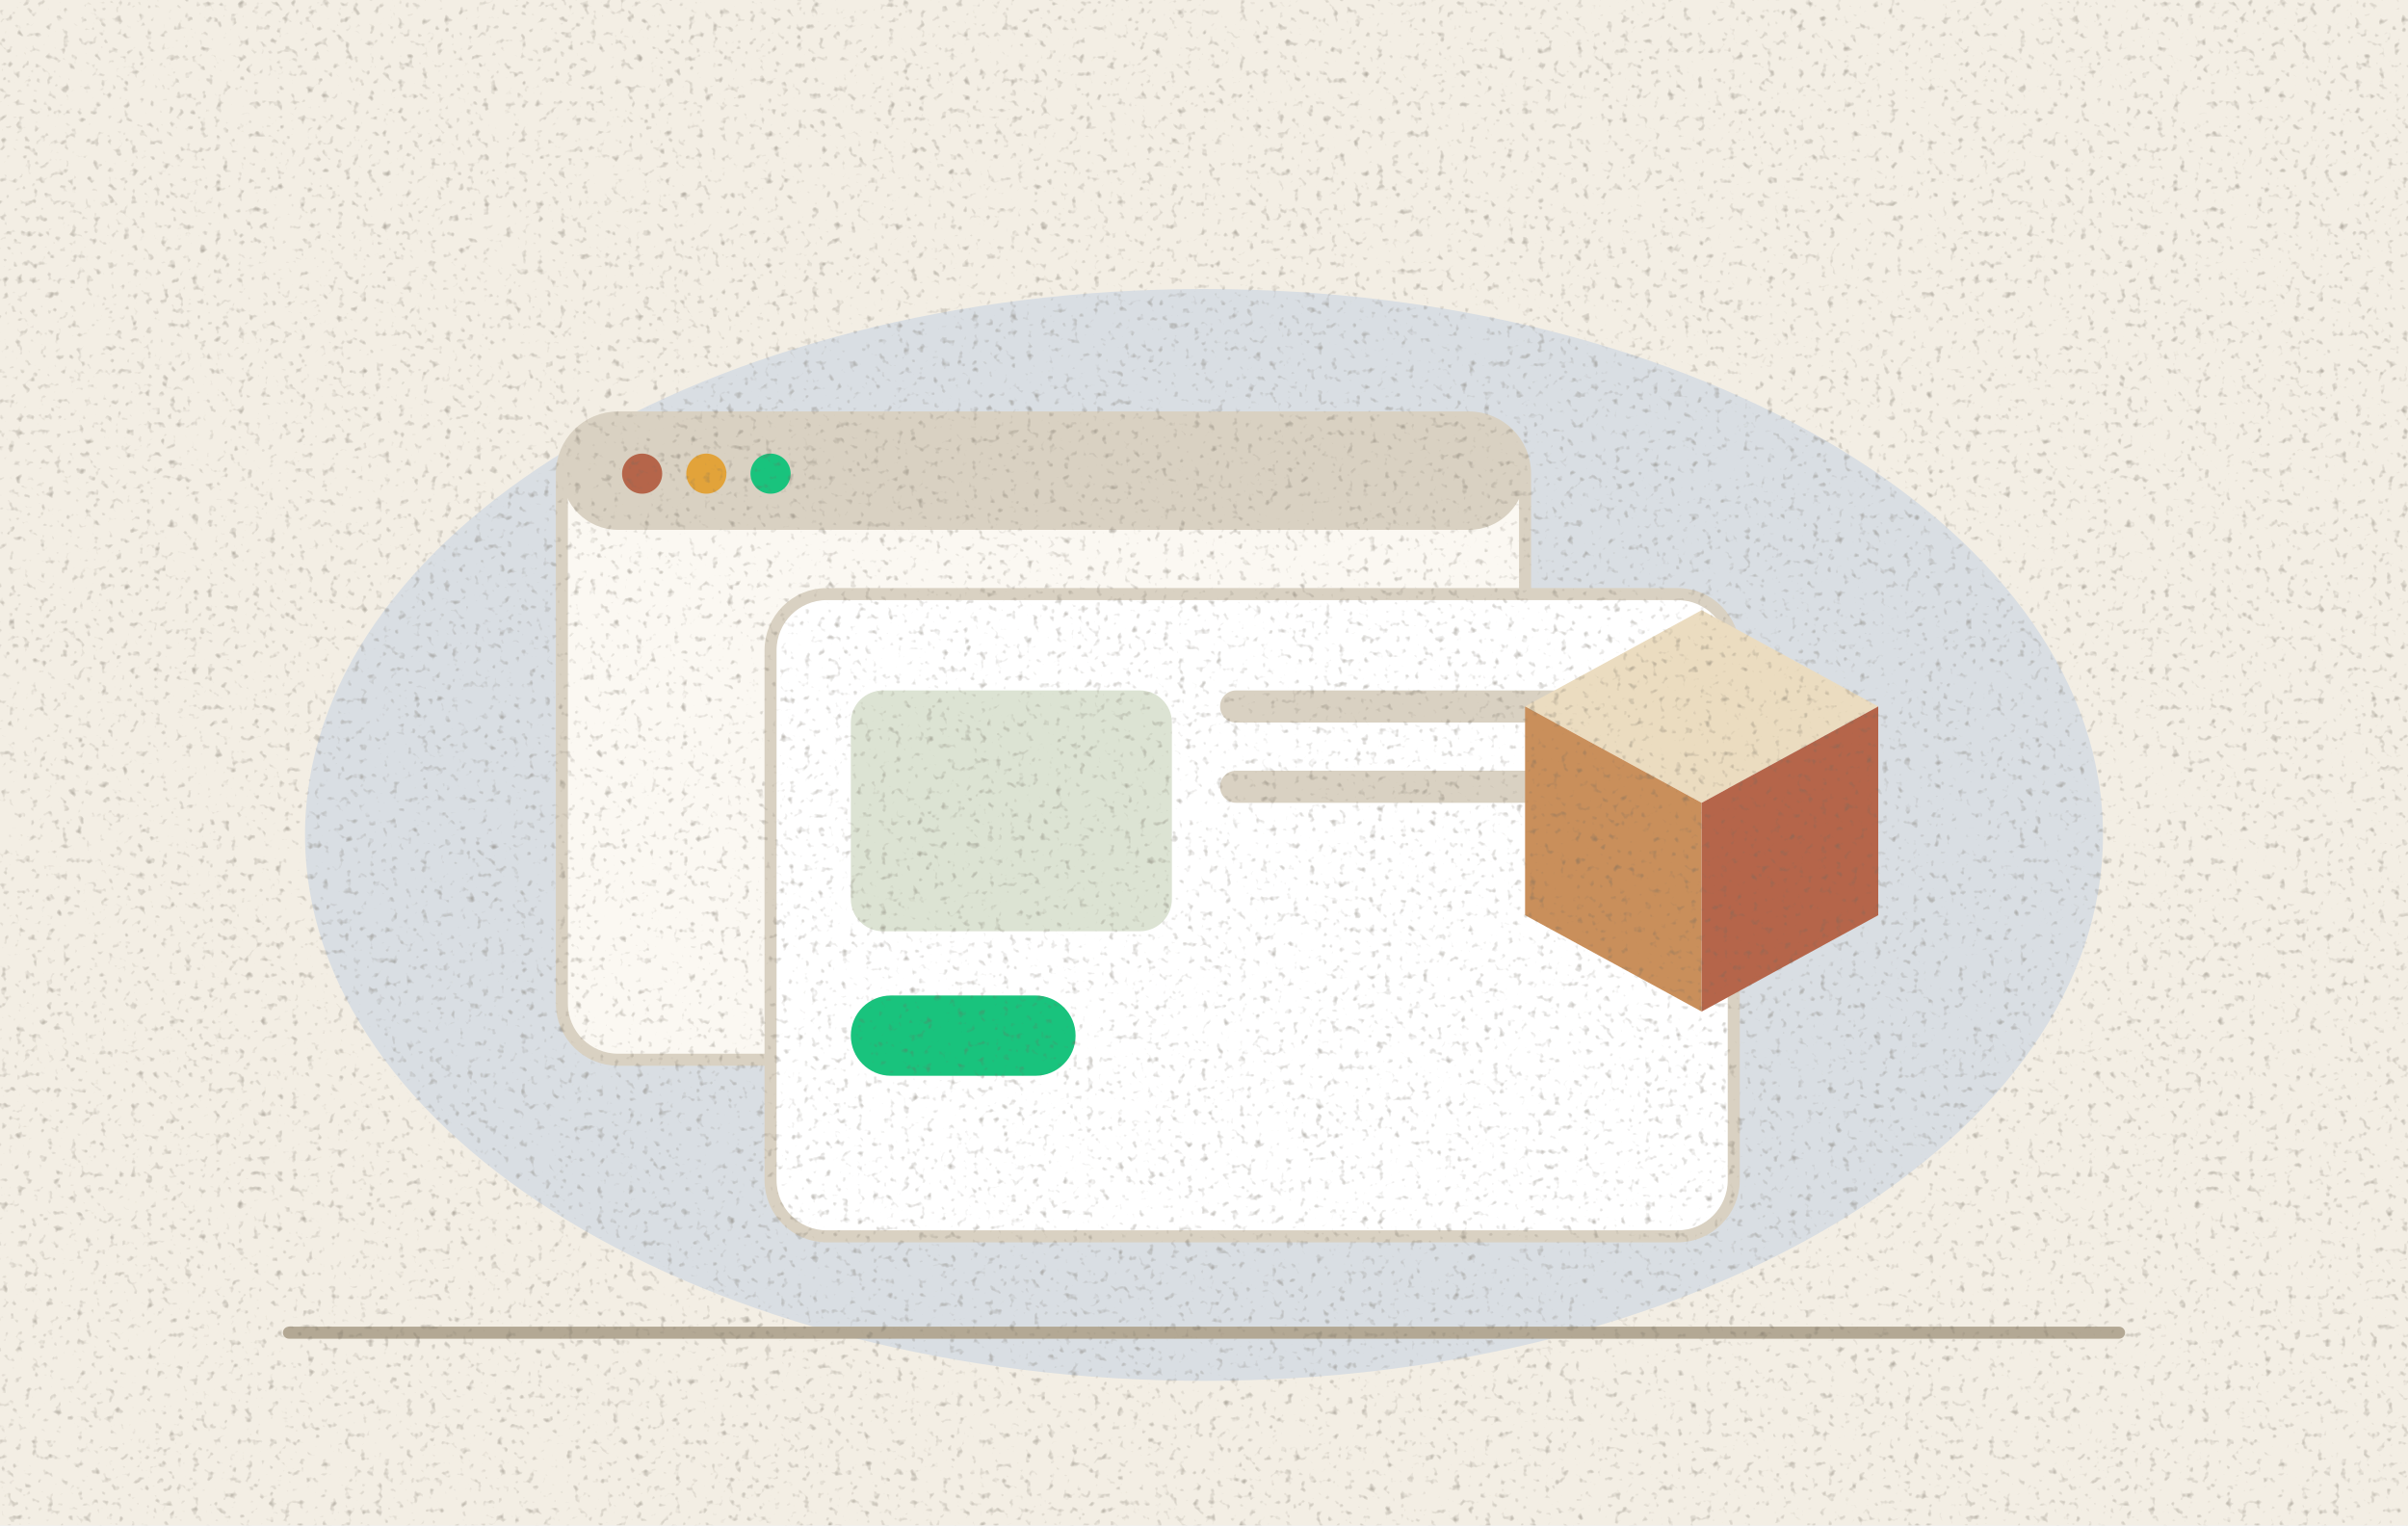
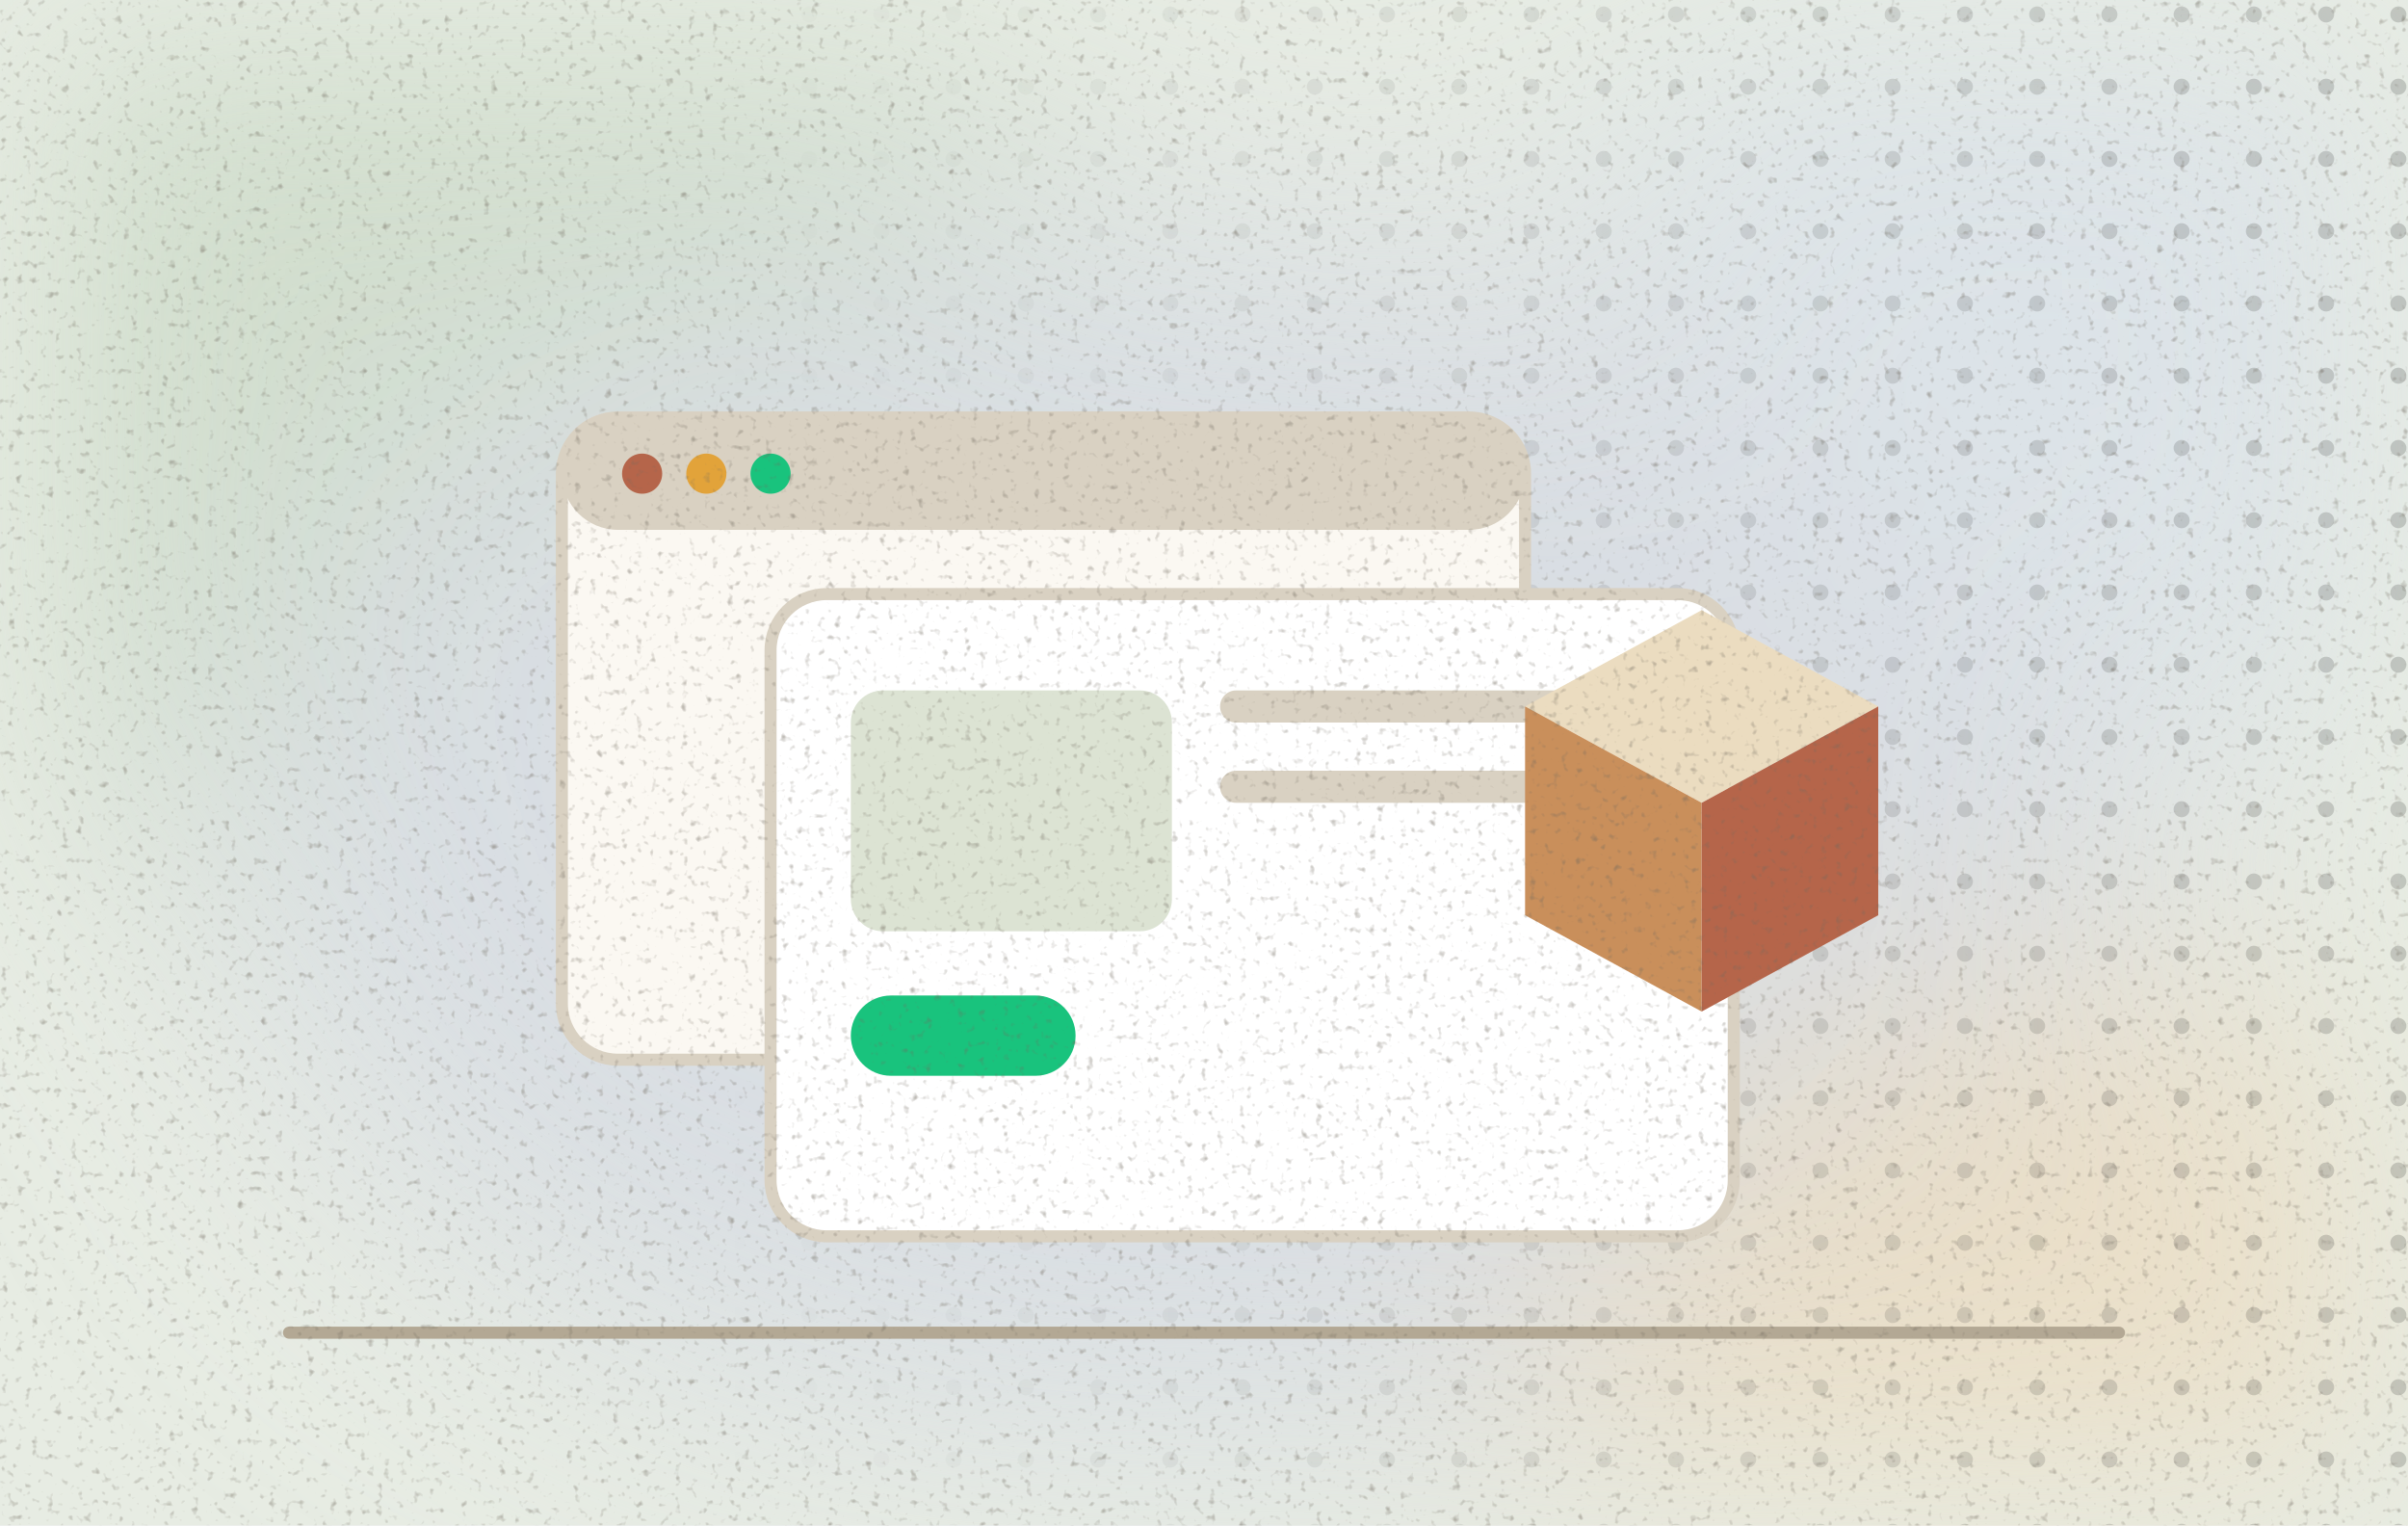
<svg xmlns="http://www.w3.org/2000/svg" viewBox="0 0 300 190" width="300" height="190">
  <defs>
+     <filter id="atmb" x="-50%" y="-50%" width="200%" height="200%">
+       <feGaussianBlur stdDeviation="18.0" />
+     </filter>
+     <pattern id="atmd" width="9" height="9" patternUnits="userSpaceOnUse">
+       <circle cx="1.8" cy="1.8" r="1.0" fill="#2A2B28" />
+     </pattern>
+     <linearGradient id="atmf" x1="0" x2="1" y1="0" y2="0">
+       <stop offset="0.3" stop-color="#FFFFFF" stop-opacity="0" />
+       <stop offset="1" stop-color="#FFFFFF" stop-opacity="1" />
+     </linearGradient>
+     <mask id="atmm">
+       <rect width="300" height="190" fill="url(#atmf)" />
+     </mask>
    <filter id="edf44" x="0" y="0" width="100%" height="100%">
      <feTurbulence type="fractalNoise" baseFrequency="1.05" numOctaves="2" seed="228" stitchTiles="stitch" result="n" />
      <feColorMatrix in="n" type="matrix" values="0 0 0 0 0.16  0 0 0 0 0.14  0 0 0 0 0.11  0 0 0 1.5 -0.92" />
      <feComposite in2="SourceAlpha" operator="in" />
    </filter>
-     <style>.a-b{animation:ab 7s ease-in-out infinite;transform-box:fill-box;transform-origin:center}.a-f{animation:af 5s ease-in-out infinite}.a-p{animation:ap 2.6s ease-in-out infinite}@keyframes ab{50%{transform:scale(1.04)}}@keyframes af{50%{transform:translateY(-3px)}}@keyframes ap{50%{opacity:.55}}@media (prefers-reduced-motion:reduce){*{animation:none!important}}</style>
  </defs>
  <g id="edx44">
-     <rect x="0" y="0" width="300" height="190" fill="#F3EEE4" />
-     <ellipse class="a-b" cx="150" cy="104" rx="112" ry="68" fill="#D9DEE3" />
+     <rect width="300" height="190" fill="#E7ECE3" />
+     <g filter="url(#atmb)">
+       <circle class="atm-drift" cx="36" cy="15" r="90" fill="#CFDCCB" opacity="0.9" />
+       <ellipse cx="150" cy="104" rx="121" ry="76" fill="#D9DEE3" />
+       <circle class="atm-drift" style="animation-delay: -7s" cx="282" cy="8" r="78" fill="#DCE3E8" />
+       <circle class="atm-drift" style="animation-delay: -12s" cx="258" cy="194" r="72" fill="#EBDCC0" opacity="0.8" />
+     </g>
+     <rect width="300" height="190" fill="url(#atmd)" opacity="0.2" mask="url(#atmm)" />
    <path d="M36 166 H264" stroke="#B3A894" stroke-width="1.5" stroke-linecap="round" />
-     <g class="a-f">
-       <rect x="70" y="52" width="120" height="80" rx="7" fill="#FBF8F2" stroke="#D9D1C2" stroke-width="1.5" />
-       <rect x="70" y="52" width="120" height="14" rx="7" fill="#D9D1C2" />
-       <circle cx="80" cy="59" r="2.5" fill="#B5654A" />
-       <circle cx="88" cy="59" r="2.5" fill="#E2A33A" />
-       <circle cx="96" cy="59" r="2.5" fill="#19C37D" class="a-p" />
-       <rect x="96" y="74" width="120" height="80" rx="7" fill="#FFFFFF" stroke="#D9D1C2" stroke-width="1.5" />
-       <rect x="106" y="86" width="40" height="30" rx="4" fill="#DCE3D3" />
-       <rect x="152" y="86" width="54" height="4" rx="2" fill="#D9D1C2" />
-       <rect x="152" y="96" width="40" height="4" rx="2" fill="#D9D1C2" />
-       <rect x="106" y="124" width="28" height="10" rx="5" fill="#19C37D" class="a-p" />
-       <g transform="translate(212 100)">
-         <path d="M0 -24 L22 -12 L0 0 L-22 -12 Z" fill="#EBDCC0" />
-         <path d="M-22 -12 L0 0 V26 L-22 14 Z" fill="#C98F5B" />
-         <path d="M22 -12 L0 0 V26 L22 14 Z" fill="#B5654A" />
-       </g>
+     <rect x="70" y="52" width="120" height="80" rx="7" fill="#FBF8F2" stroke="#D9D1C2" stroke-width="1.5" />
+     <rect x="70" y="52" width="120" height="14" rx="7" fill="#D9D1C2" />
+     <circle cx="80" cy="59" r="2.5" fill="#B5654A" />
+     <circle cx="88" cy="59" r="2.5" fill="#E2A33A" />
+     <circle cx="96" cy="59" r="2.5" fill="#19C37D" />
+     <rect x="96" y="74" width="120" height="80" rx="7" fill="#FFFFFF" stroke="#D9D1C2" stroke-width="1.5" />
+     <rect x="106" y="86" width="40" height="30" rx="4" fill="#DCE3D3" />
+     <rect x="152" y="86" width="54" height="4" rx="2" fill="#D9D1C2" />
+     <rect x="152" y="96" width="40" height="4" rx="2" fill="#D9D1C2" />
+     <rect x="106" y="124" width="28" height="10" rx="5" fill="#19C37D" />
+     <g transform="translate(212 100)">
+       <path d="M0 -24 L22 -12 L0 0 L-22 -12 Z" fill="#EBDCC0" />
+       <path d="M-22 -12 L0 0 V26 L-22 14 Z" fill="#C98F5B" />
+       <path d="M22 -12 L0 0 V26 L22 14 Z" fill="#B5654A" />
    </g>
  </g>
  <use href="#edx44" filter="url(#edf44)" />
</svg>
